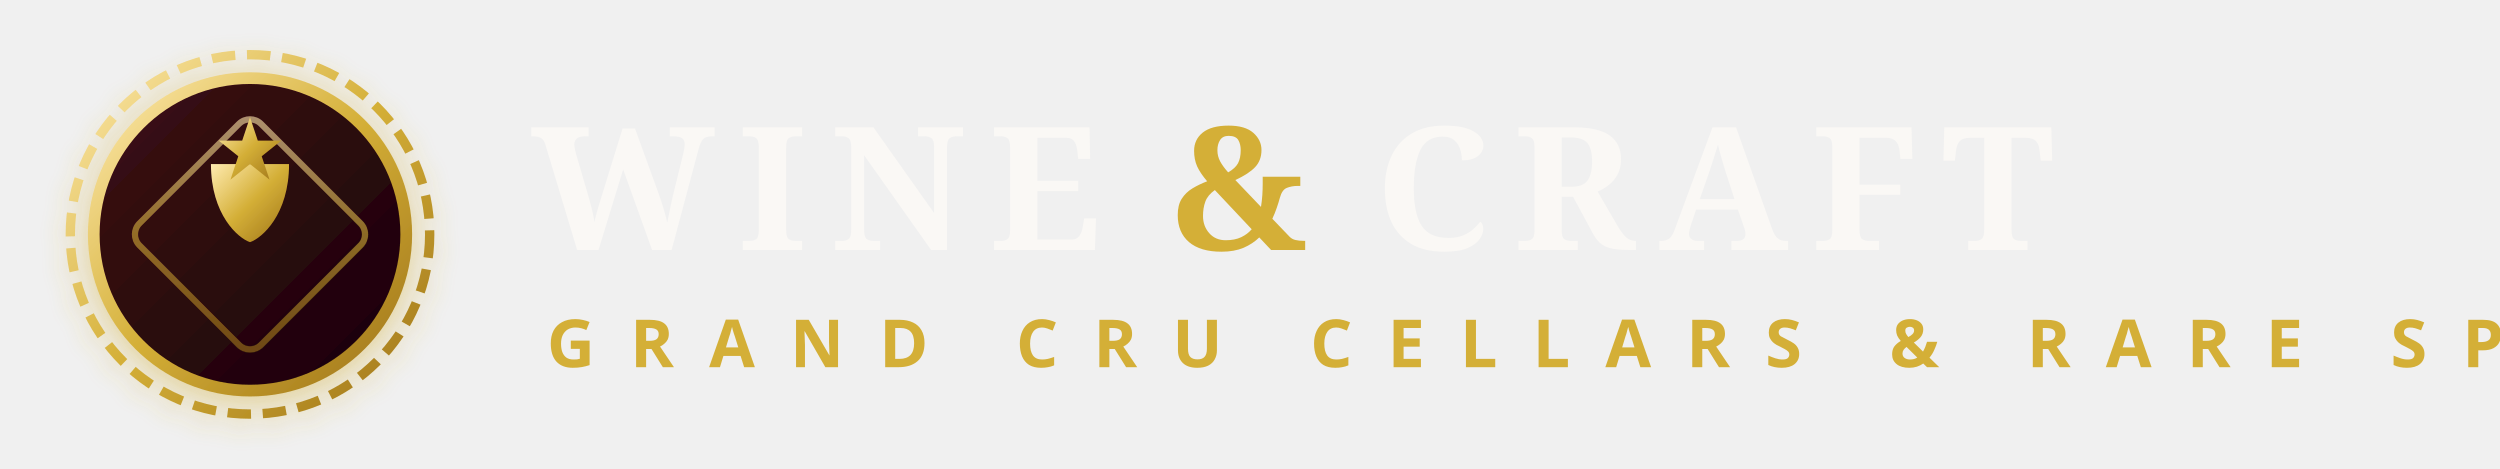
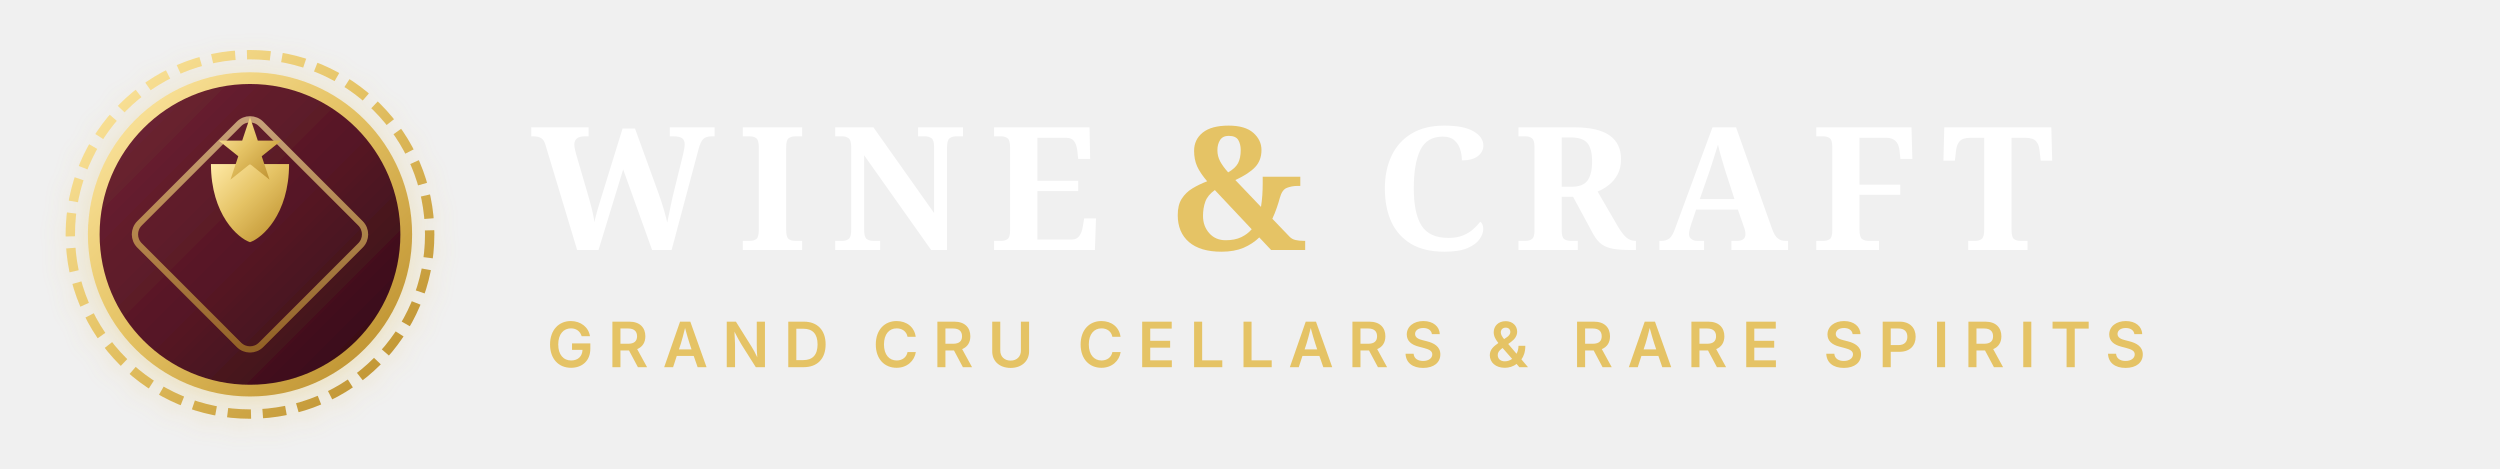
<svg xmlns="http://www.w3.org/2000/svg" viewBox="0 0 320 60" width="320" height="60">
  <defs>
    <linearGradient id="goldGradDark" x1="0%" y1="0%" x2="100%" y2="100%">
-       <stop offset="0%" stop-color="#FFEBB0" />
-       <stop offset="50%" stop-color="#D4AF37" />
-       <stop offset="100%" stop-color="#9E7319" />
+       <stop offset="0%" stop-color="#FFEAA7" />
+       <stop offset="45%" stop-color="#E5C365" />
+       <stop offset="100%" stop-color="#B88A28" />
    </linearGradient>
    <linearGradient id="wineGradDark" x1="0%" y1="0%" x2="100%" y2="100%">
-       <stop offset="0%" stop-color="#3D0B14" />
-       <stop offset="100%" stop-color="#190408" />
+       <stop offset="0%" stop-color="#722635" />
+       <stop offset="55%" stop-color="#541624" />
+       <stop offset="100%" stop-color="#2D0B13" />
    </linearGradient>
    <filter id="goldGlowDark" x="-20%" y="-20%" width="140%" height="140%">
-       <feDropShadow dx="0" dy="1" stdDeviation="1.5" flood-color="#D4AF37" flood-opacity="0.45" />
+       <feDropShadow dx="0" dy="1" stdDeviation="1.5" flood-color="#E5C365" flood-opacity="0.35" />
    </filter>
  </defs>
  <g transform="translate(8, 6)" filter="url(#goldGlowDark)">
    <circle cx="24" cy="24" r="23" fill="none" stroke="url(#goldGradDark)" stroke-width="1.2" stroke-dasharray="3 1.5" />
    <circle cx="24" cy="24" r="20" fill="url(#wineGradDark)" stroke="url(#goldGradDark)" stroke-width="1.5" />
-     <rect x="13" y="13" width="22" height="22" rx="2" fill="none" stroke="url(#goldGradDark)" stroke-width="0.8" transform="rotate(45 24 24)" opacity="0.6" />
+     <rect x="13" y="13" width="22" height="22" rx="2" fill="none" stroke="url(#goldGradDark)" stroke-width="0.8" transform="rotate(45 24 24)" opacity="0.65" />
    <path d="M19 15 H29 C29 21.5 25.5 24.5 24 25 C22.5 24.5 19 21.5 19 15 Z" fill="url(#goldGradDark)" />
    <line x1="24" y1="25" x2="24" y2="33" stroke="url(#goldGradDark)" stroke-width="1.6" stroke-linecap="round" />
    <line x1="18.5" y1="33" x2="29.5" y2="33" stroke="url(#goldGradDark)" stroke-width="1.6" stroke-linecap="round" />
    <polygon points="24,9 25,12 28,12 25.5,14 26.5,17 24,15 21.5,17 22.5,14 20,12 23,12" fill="url(#goldGradDark)" />
  </g>
-   <text x="68" y="32" font-family="'Cinzel', 'Playfair Display', Georgia, serif" font-size="22" font-weight="700" letter-spacing="3" fill="#FAF8F5">
-     WINE <tspan fill="#D4AF37">&amp;</tspan> CRAFT
+   <text x="68" y="32" font-family="'Cinzel', 'Playfair Display', Georgia, serif" font-size="22" font-weight="700" letter-spacing="3" fill="#FFFFFF">
+     WINE <tspan fill="#E5C365">&amp;</tspan> CRAFT
  </text>
-   <text x="70" y="47" font-family="'Plus Jakarta Sans', sans-serif" font-size="8.5" font-weight="600" letter-spacing="4.5" fill="#D4AF37">
+   <text x="70" y="47" font-family="'Plus Jakarta Sans', -apple-system, BlinkMacSystemFont, sans-serif" font-size="8" font-weight="600" letter-spacing="1.8" fill="#E5C365">
    GRAND CRU CELLARS &amp; RARE SPIRITS
  </text>
</svg>
